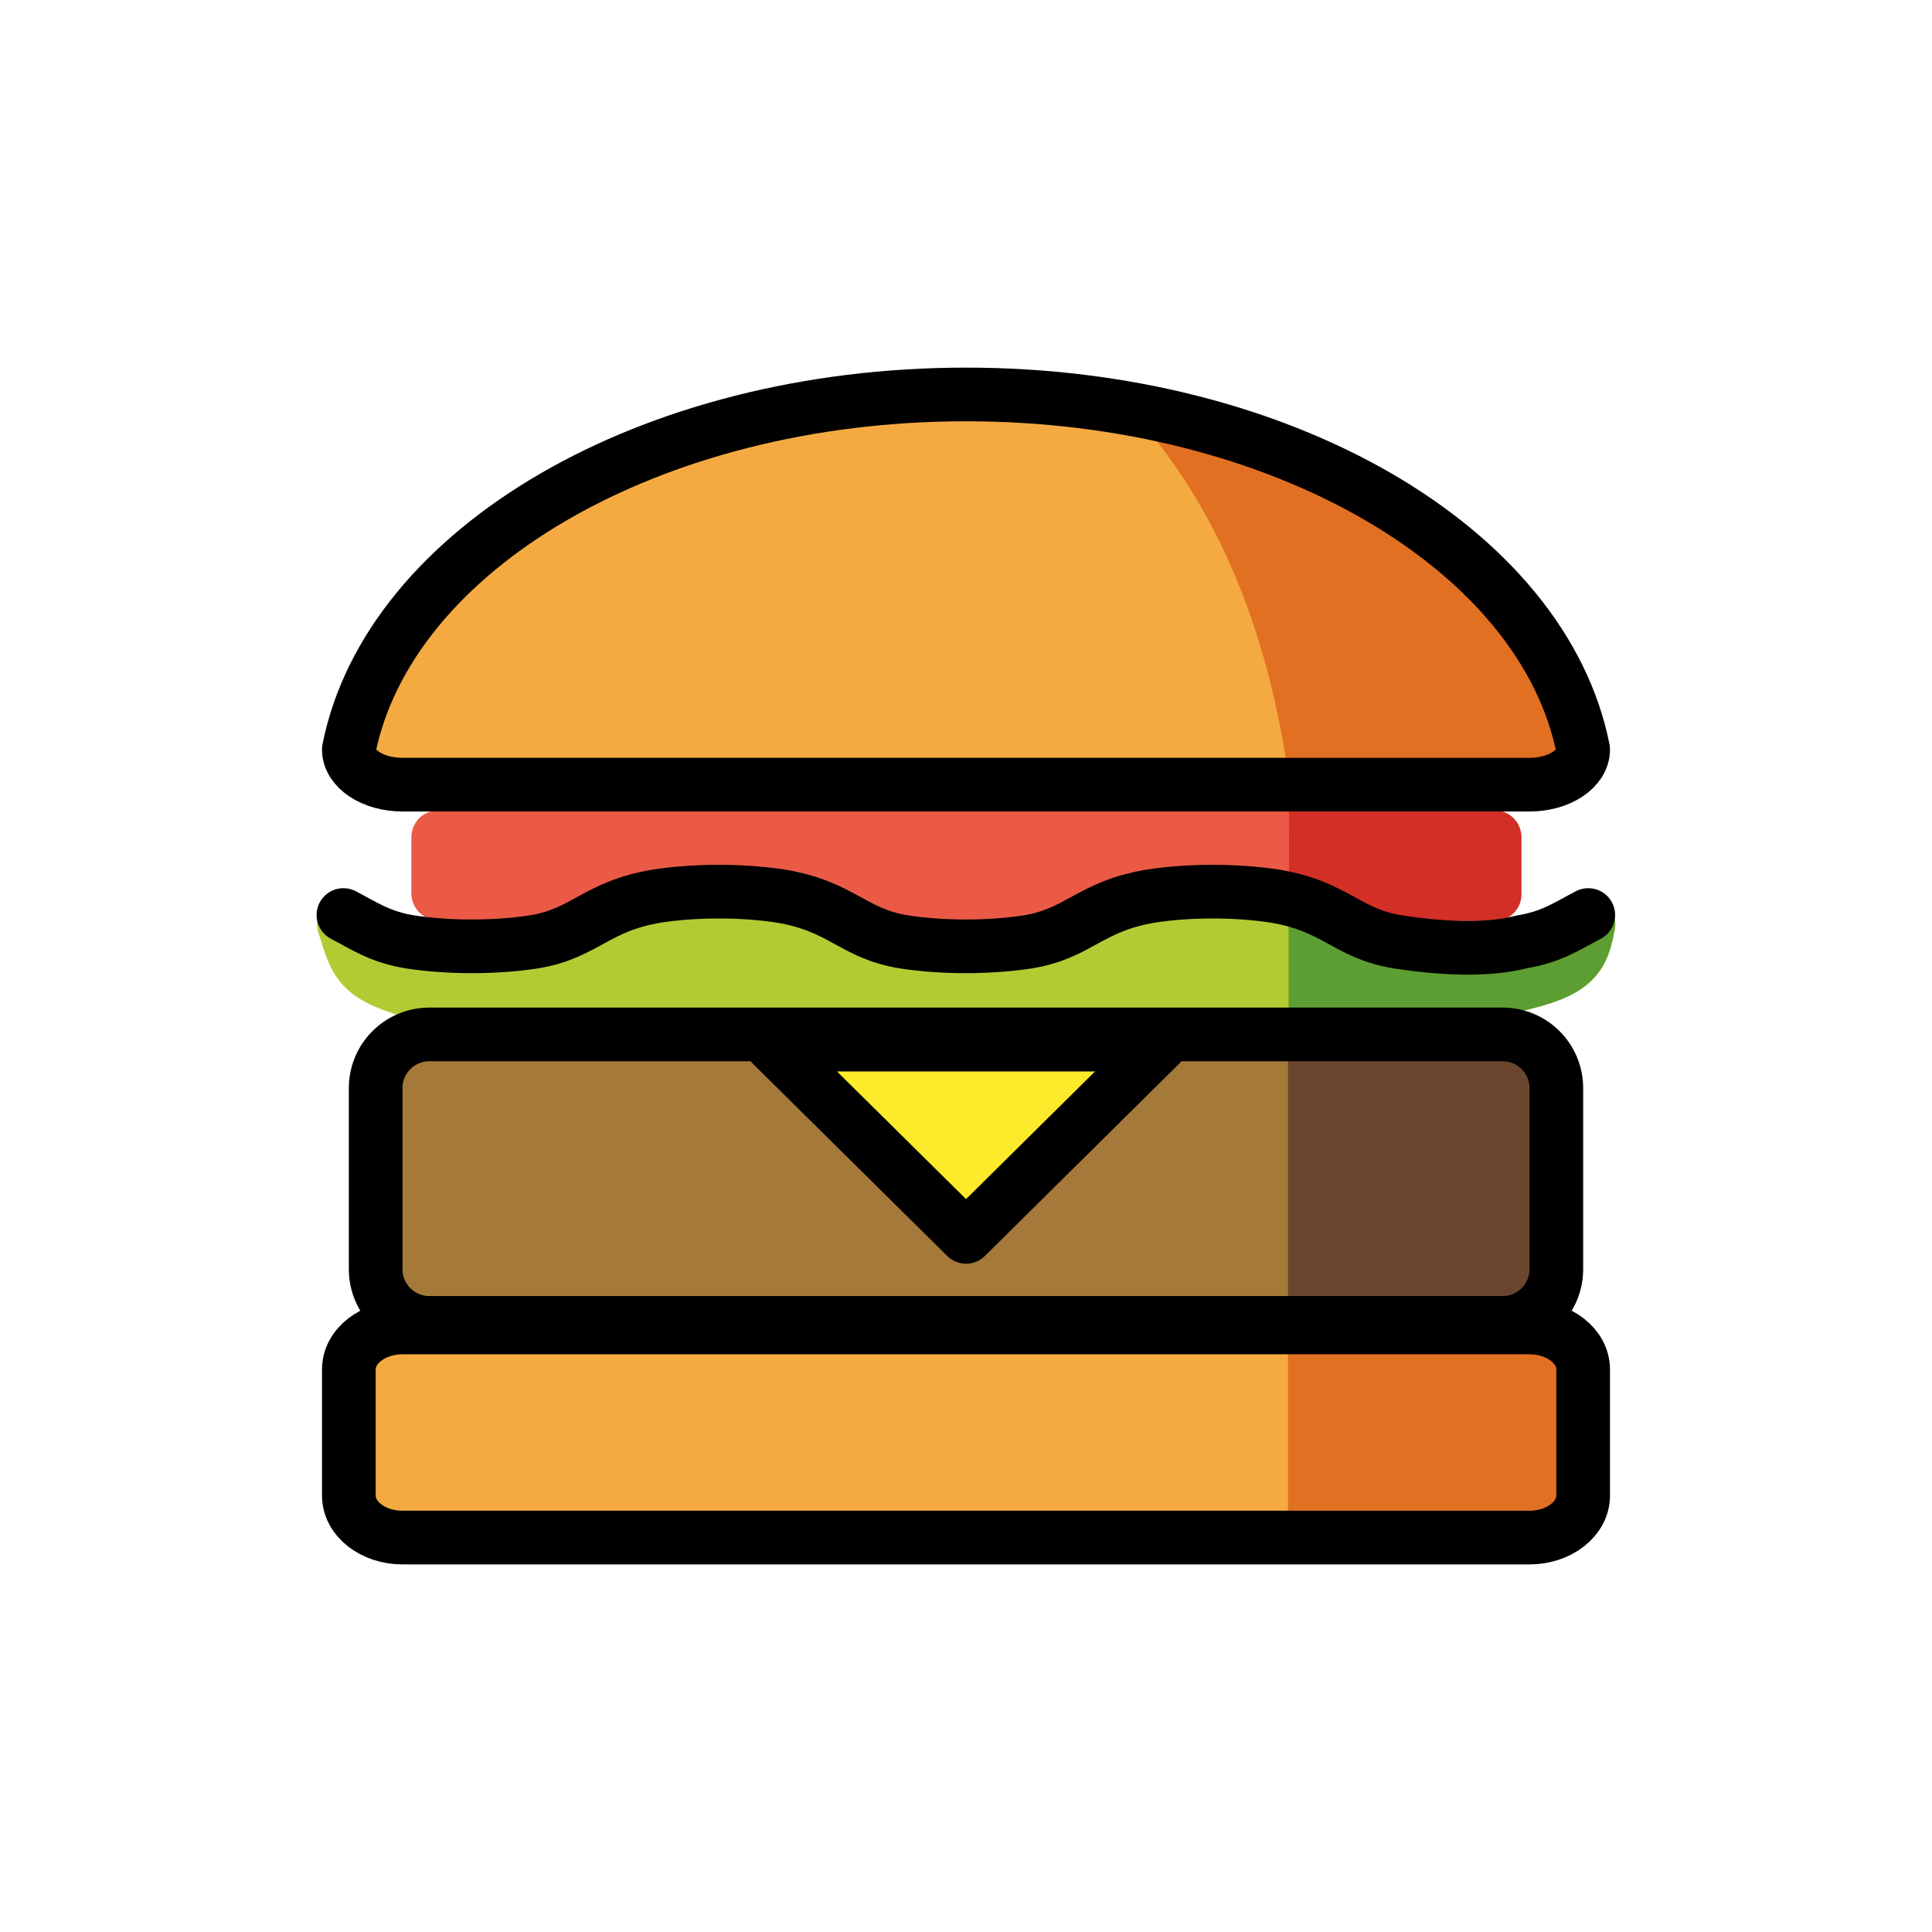
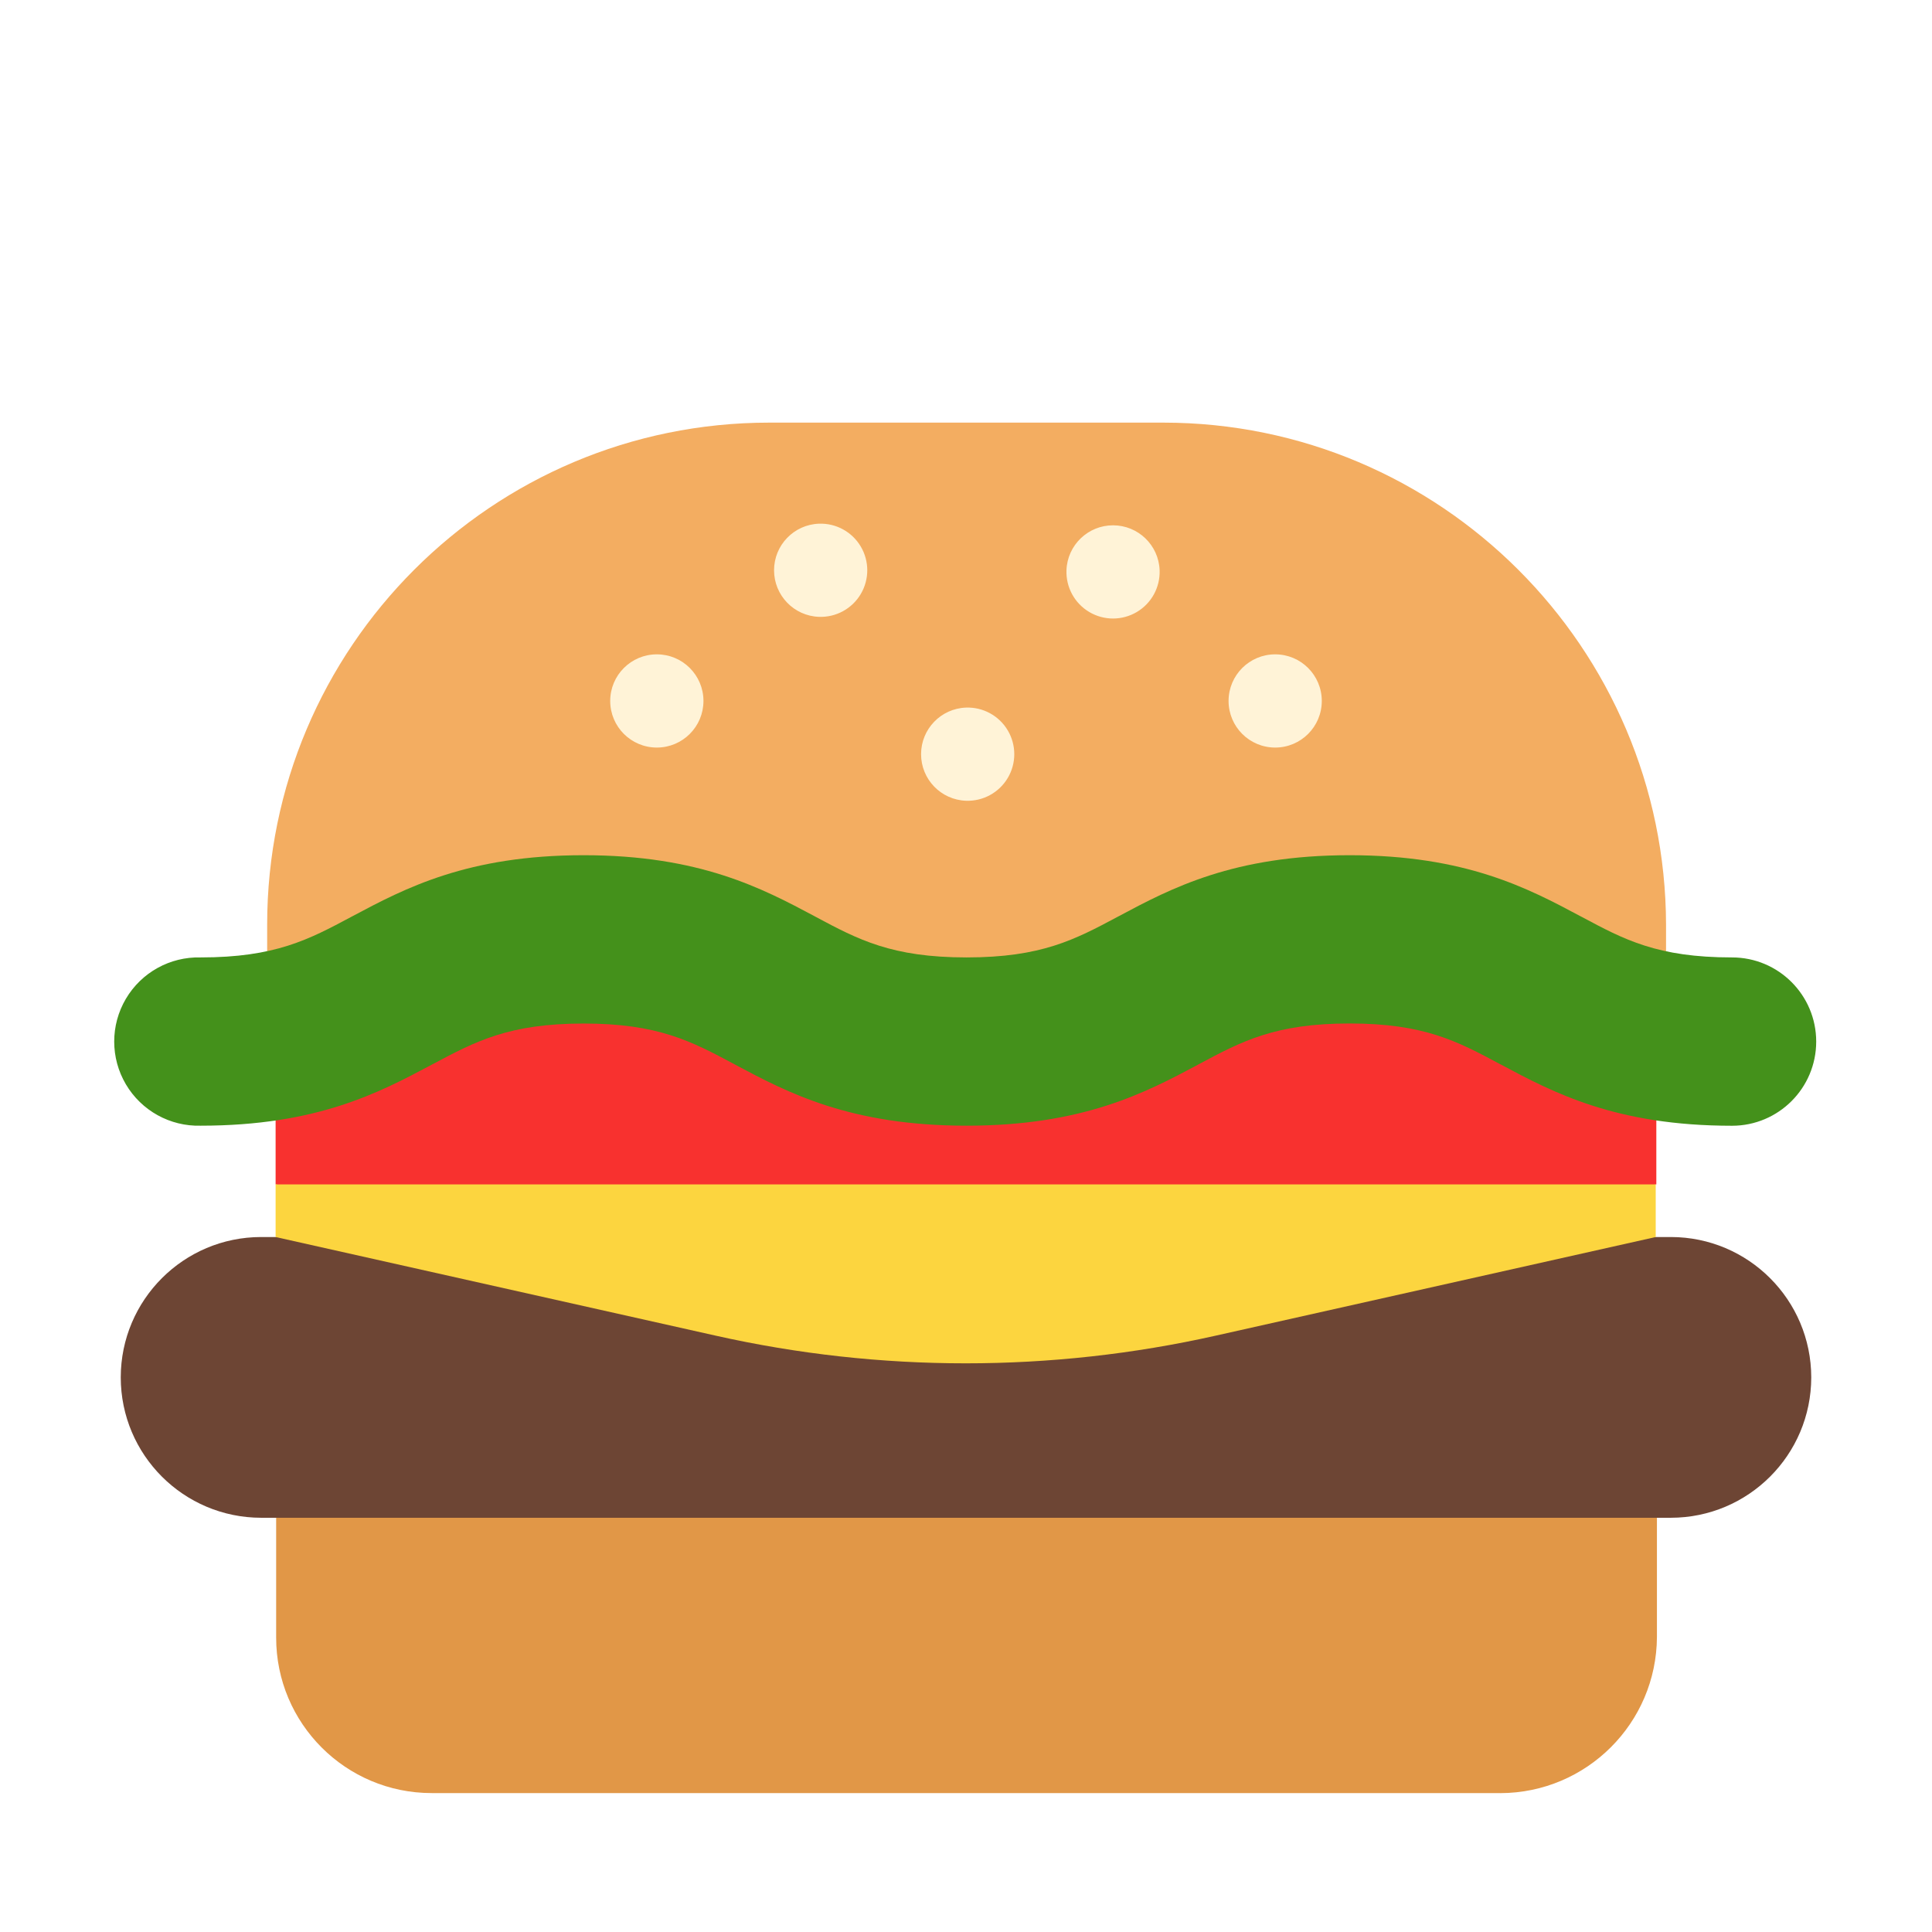
- <svg xmlns="http://www.w3.org/2000/svg" id="emoji" viewBox="0 0 72 72">
-   <g id="color">
-     <path fill="#a57939" d="m57.6 48.95-41.6 0.347c-1.104 0.009-2-0.895-2-2v-6.75c0-1.104 0.895-2 2-2l41.89 0.607z" />
-     <path fill="#f4aa41" d="m32.88 49.47h-17.88c-1.104 0-2 0.701-2 1.566v4.699c0 0.865 0.895 1.566 2 1.566h42c1.104 0 2-0.701 2-1.566v-4.699c0-0.865-0.895-1.566-2-1.566h-17.79" />
-     <path fill="#e27022" d="m48 49.3h9c1.104 0 2 0.717 2 1.601v4.803c0 0.884-0.895 1.601-2 1.601h-9z" />
-     <path fill="#f4aa41" d="m59 27.53c0 0.724-0.895 1.312-2 1.312h-42c-1.104 0-2-0.587-2-1.312 1.484-7.465 11.21-13.23 23-13.23s21.52 5.765 23 13.23z" />
-     <path fill="#e27022" d="m42 15.14c3.074 3.299 5.156 7.823 6 13.67h9c1.104 0 2-0.574 2-1.281-1.5-7.201-10.66-11.53-17-12.39z" />
-     <polygon transform="translate(14.26 17.08) scale(.5893)" fill="#fcea2b" points="49.94 35.25 22.06 35.25 36 49.19" />
-     <path fill="#6a462f" stroke-width="0" d="m48 38.48v10.82h8c1.104 0 2-0.895 2-2v-6.75c0-1.104-0.895-2-2-2h-6.666" />
-     <rect x="16.33" y="31.2" width="39.35" height="2.093" fill="#ea5a47" fill-rule="evenodd" stroke="#ea5a47" stroke-linecap="round" stroke-linejoin="round" stroke-width="2" paint-order="stroke fill markers" />
-     <path fill="#d22f27" fill-rule="evenodd" stroke="#d22f27" stroke-linecap="round" stroke-linejoin="round" stroke-width="2" d="m49.04 31.2h6.661v2.126h-6.661z" paint-order="stroke fill markers" />
-     <path fill="#b1cc33" stroke="#b1cc33" stroke-linejoin="round" stroke-width="2" d="m15.89 37.09 40.58-0.383c2.212-0.485 2.519-1.021 2.732-2.267-1.861 1.266-3.301 1.278-4.582 1.438-2.319-0.011-4.462 0.024-5.933-1.85l-5.997-0.447-4.338 1.914-4.338-0.064-4.785-1.659-5.104-0.255c-1.222 1.475-3.522 1.902-4.913 2.361-2.134-0.393-4.418 0.808-6.398-1.438 0.489 1.538 0.499 1.973 3.08 2.65z" />
-     <path fill="#5c9e31" stroke="#5c9e31" stroke-linejoin="round" stroke-width="2" d="m49.02 37.84 7.438-1.134c2.212-0.485 2.519-1.021 2.732-2.267-1.861 1.266-3.301 1.278-4.582 1.438-2.319-0.011-2.088-0.019-4.079-1.018l-1.509-0.873z" />
-     <path fill="#d22f27" fill-rule="evenodd" stroke="#d22f27" stroke-linecap="round" stroke-width="2" d="m49.04 31.2h4.185v2.126h-4.185z" paint-order="stroke fill markers" />
-   </g>
-   <g id="hair" />
-   <g id="skin" />
-   <g id="skin-shadow" />
-   <g id="line">
-     <path fill="none" stroke="#000" stroke-linecap="round" stroke-linejoin="round" stroke-miterlimit="10" stroke-width="2" d="m32.88 49.3h-16.88c-1.104 0-2-0.895-2-2v-6.75c0-1.104 0.895-2 2-2h40c1.104 0 2 0.895 2 2v6.75c0 1.104-0.895 2-2 2h-16.79z" />
-     <path fill="none" stroke="#000" stroke-linecap="round" stroke-linejoin="round" stroke-miterlimit="10" stroke-width="2" d="m32.88 49.47h-17.88c-1.104 0-2 0.701-2 1.566v4.699c0 0.865 0.895 1.566 2 1.566h42c1.104 0 2-0.701 2-1.566v-4.699c0-0.865-0.895-1.566-2-1.566h-17.79z" />
-     <path fill="none" stroke="#000" stroke-linecap="round" stroke-linejoin="round" stroke-miterlimit="10" stroke-width="2" d="m59 27.93c0 0.724-0.895 1.312-2 1.312h-42c-1.104 0-2-0.587-2-1.312 1.484-7.465 11.21-13.23 23-13.23s21.52 5.765 23 13.23z" />
-     <path fill="none" stroke="#000" stroke-linecap="round" stroke-linejoin="round" stroke-miterlimit="10" stroke-width="2" d="m43.24 38.93h-14.48l7.242 7.164z" />
-     <path fill="none" stroke="#000" stroke-linecap="round" stroke-linejoin="round" stroke-miterlimit="10" stroke-width="2" d="m59.19 34.1c-0.762 0.396-1.358 0.82-2.487 1.002-1.368 0.359-3.178 0.22-4.602 0-1.928-0.311-2.302-1.326-4.602-1.708-1.424-0.22-3.178-0.22-4.602 0-2.299 0.382-2.673 1.396-4.602 1.708-1.424 0.22-3.178 0.22-4.602 0-1.928-0.311-2.302-1.326-4.602-1.708-1.424-0.22-3.178-0.22-4.602 0-2.299 0.382-2.673 1.396-4.602 1.708-1.424 0.22-3.178 0.22-4.602 0-1.129-0.182-1.725-0.606-2.487-1.002" paint-order="stroke fill markers" />
+ <svg xmlns="http://www.w3.org/2000/svg" width="1em" height="1em" viewBox="0 0 32 32">
+   <g fill="none">
+     <path fill="#e19747" d="M24.849 29.699H7.15a2.575 2.575 0 0 1-2.576-2.576V25.14L16 24l11.444 1.139v1.974A2.6 2.6 0 0 1 24.85 29.7" />
+     <path fill="#f3ad61" d="M19.267 7h-6.524a8.317 8.317 0 0 0-8.318 8.318v1.323h23.17v-1.323C27.585 10.728 23.857 7 19.267 7" />
+     <path fill="#fff3d7" d="M19.207 9.445a.772.772 0 1 1-1.543 0a.772.772 0 0 1 1.543 0m-5.642.772a.772.772 0 1 0 0-1.543a.772.772 0 0 0 0 1.543m8.328 1.393a.772.772 0 1 1-1.544 0a.772.772 0 0 1 1.544 0m-11.013.772a.772.772 0 1 0-.001-1.544a.772.772 0 0 0 0 1.544m5.121.881a.772.772 0 1 0 0-1.543a.772.772 0 0 0 0 1.543" />
+     <path fill="#f8312f" d="M27.434 16.41H4.565v3.207l11.416 1.941l11.453-1.941z" />
+     <path fill="#44911b" d="M5.839 15.175c.872-.465 1.907-1.01 3.827-1.01c1.921 0 2.954.546 3.825 1.01l.018.01c.705.377 1.26.673 2.5.673c1.242 0 1.796-.296 2.501-.672l.019-.01c.87-.465 1.904-1.011 3.825-1.011c1.92 0 2.954.546 3.824 1.011l.02.01c.703.377 1.255.672 2.49.672a1.394 1.394 0 1 1 0 2.788c-1.922 0-2.955-.547-3.825-1.012l-.02-.01c-.704-.377-1.255-.672-2.49-.672c-1.233 0-1.785.295-2.49.671l-.021.012c-.872.465-1.907 1.01-3.832 1.01s-2.96-.545-3.832-1.01l-.021-.012c-.705-.376-1.257-.67-2.49-.67c-1.236 0-1.79.295-2.498.672l-.019.01c-.872.465-1.907 1.01-3.827 1.01a1.394 1.394 0 1 1 0-2.787c1.235 0 1.79-.295 2.497-.673z" />
+     <path fill="#6d4534" d="M27.675 25.139H4.325A2.327 2.327 0 0 1 2 22.814a2.327 2.327 0 0 1 2.325-2.325h23.35A2.327 2.327 0 0 1 30 22.814a2.327 2.327 0 0 1-2.325 2.325" />
+     <path fill="#fcd53f" d="M27.434 19.617H4.565v.872l7.286 1.633c2.726.612 5.562.612 8.288 0l7.285-1.633v-.872z" />
  </g>
</svg>
